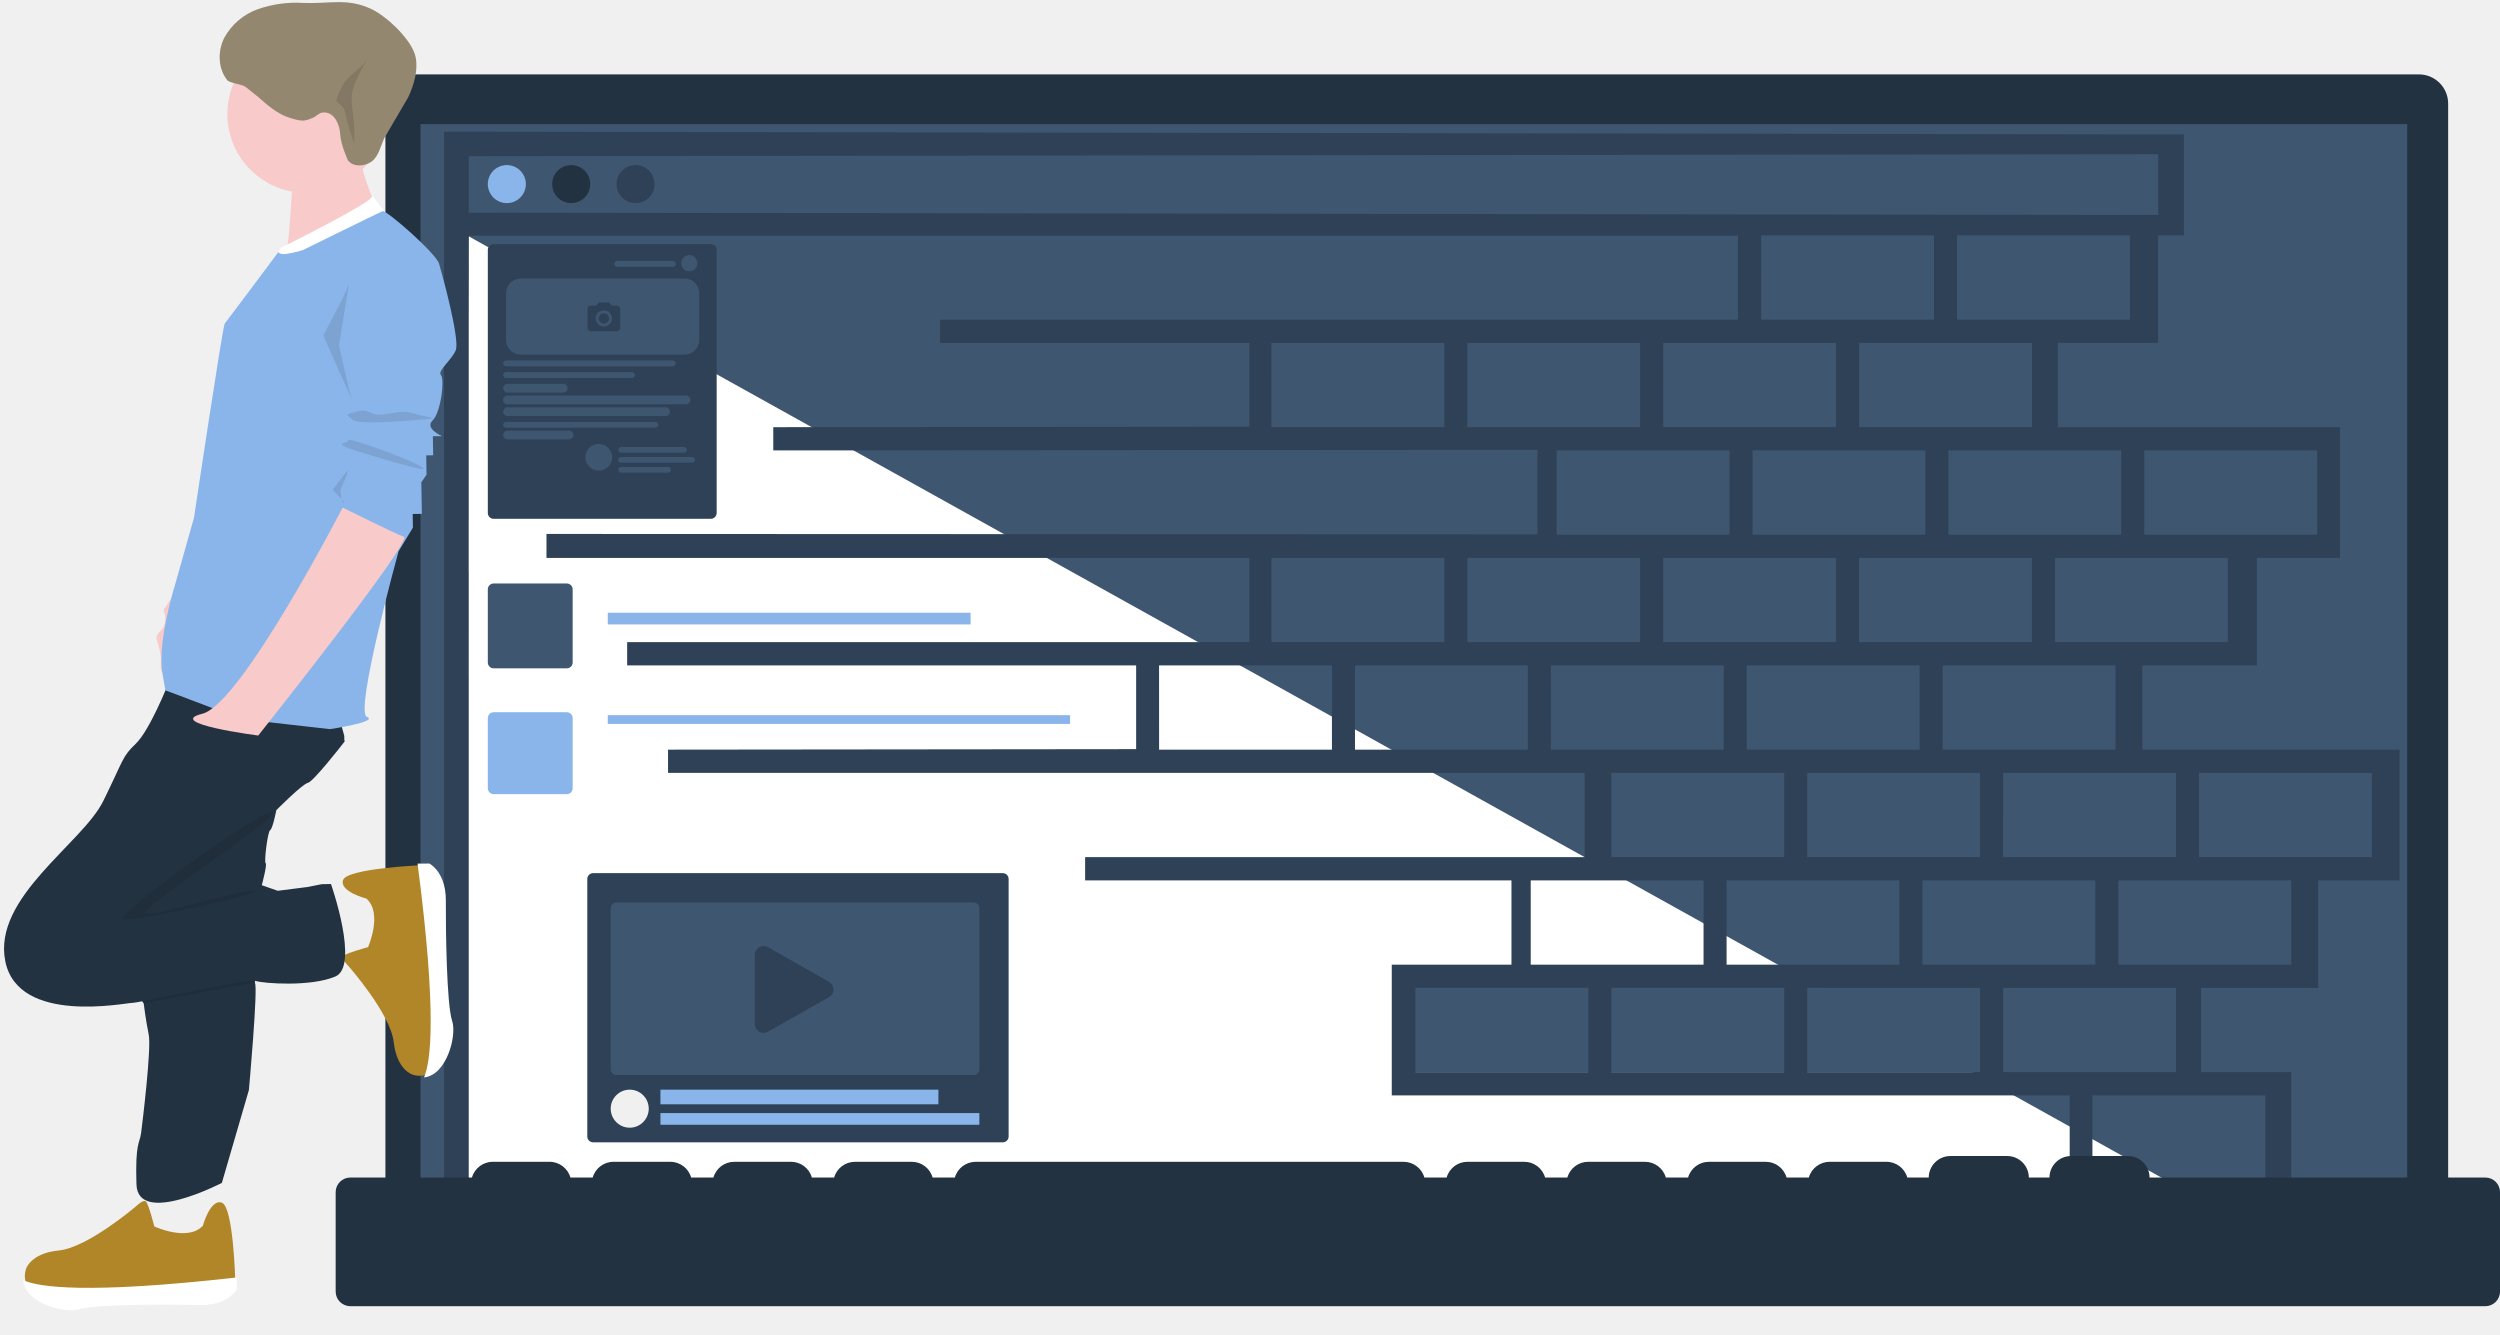
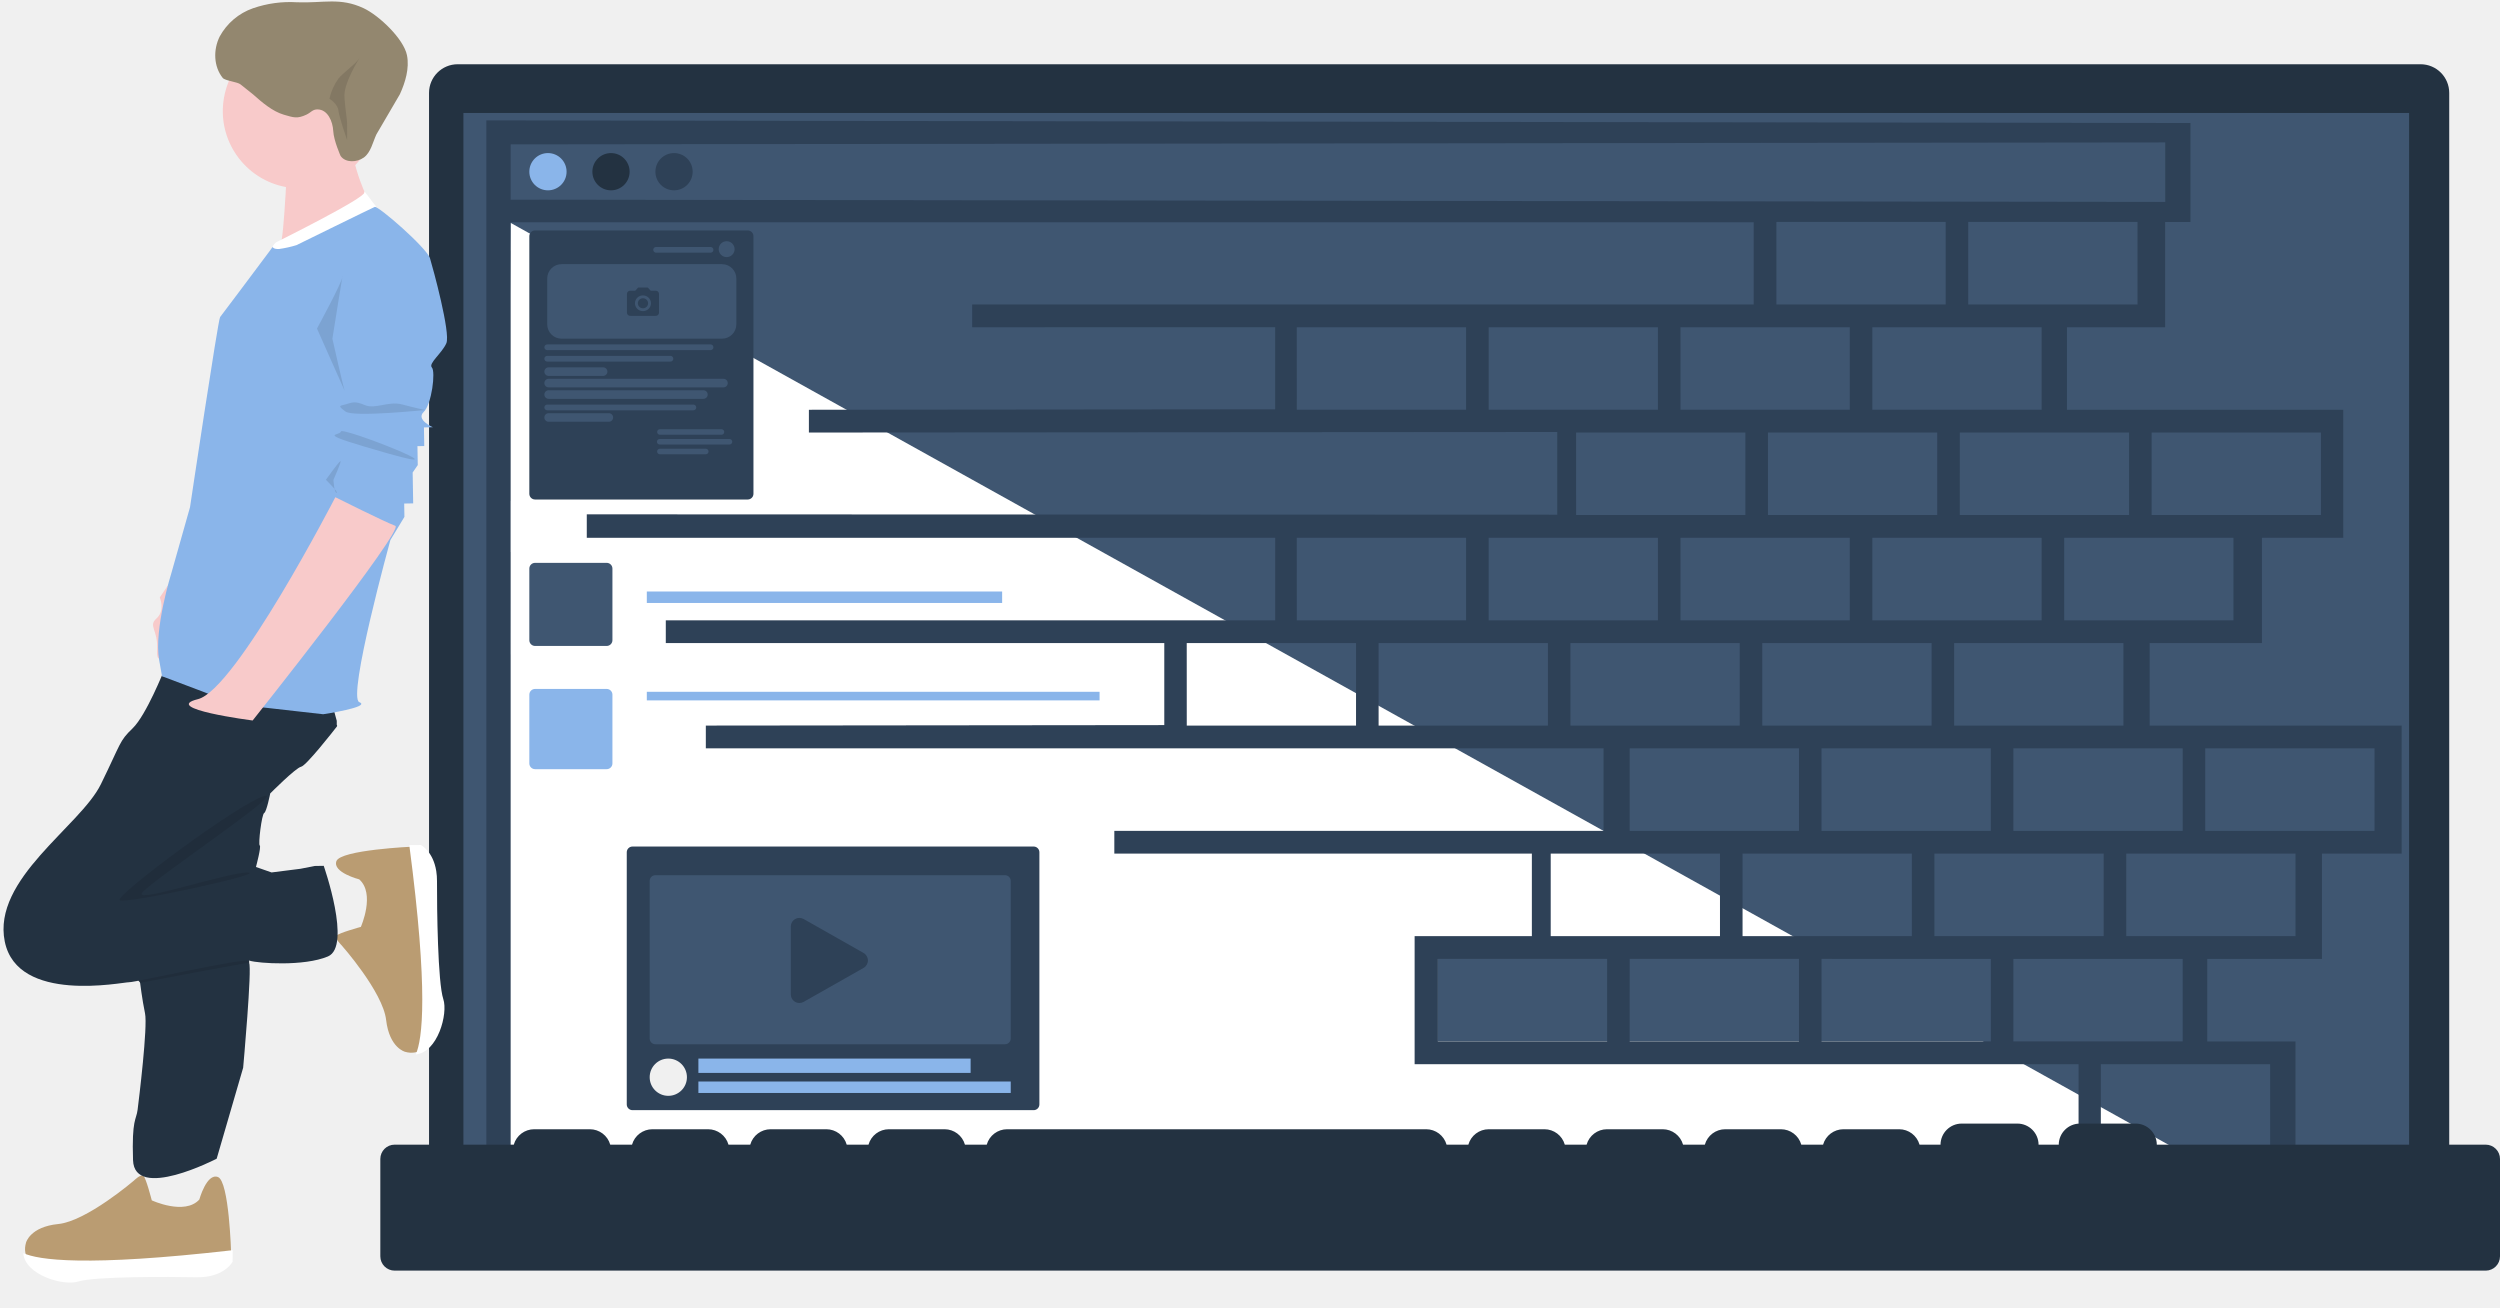
- <svg xmlns="http://www.w3.org/2000/svg" width="854.444" height="456.247" viewBox="0 0 854.444 456.247">
-   <g transform="translate(-33.809 -10.82)">
-     <g transform="translate(-789.467 532.287)">
-       <path d="M10,0H695a10,10,0,0,1,10,10V378H0V10A10,10,0,0,1,10,0Z" transform="translate(955 -496.046)" fill="#233241" />
-       <rect width="679" height="361" transform="translate(967 -479.046)" fill="#3f5671" />
-       <g transform="translate(452 70.804)">
-         <path d="M940.183,633.77V661.8h-8.525v34.377h-36.3v37.566h96.855v34.281H963.492v37.349h-40.8v38.565h89.089v36.488H982.413V917.1H943.337v36.983h30.778v37.478H351.461V633.77Z" transform="translate(175.989 -1176.285)" fill="#3f5671" />
-         <path d="M880.446,117.342l461.246,256.6H1203.865v29.05H1394.2l72.249,40.207H877.957Z" transform="translate(-349 -628.85)" fill="#fff" />
-         <path d="M0,366.264V.15l575.81.906H594.7v34.55h-8.836V72.347H551.6v28.8h96.419v44.686H619.646V182.57H580.46v28.785H668.4v44.686H640.586v36.741H600.552v28.8h30.8v44.686Zm563.419-7.956H622.5V329.523H563.42ZM8.461,150.787h.02V168.67l-.01,17.863h.01V358.309H555.649V329.523h-231.7V284.837h40.913v-28.8H219.15V248.1H389.883V219.3H76.594v-7.946l159.991-.169V182.57H62.624v-7.956H275.287V145.829H35.049v-8.195l338.672.129V108.9l-261.159.189v-7.946l162.716-.159V72.317l-105.739.03V64.4h272.74V35.716H8.461v9.827h.02v87.381h-.02ZM532.9,321.578h59.08v-28.8H532.9Zm-66.948,0h59.08v-28.8h-59.08Zm-66.958,0h59.08v-28.8H399Zm-66.948,0h59.08v-28.8h-59.08Zm240.238-36.741h59.07v-28.8h-59.07Zm-66.948,0h59.07v-28.8h-59.07Zm-66.948,0h59.07v-28.8h-59.07Zm-66.948,0h59.07v-28.8H371.44ZM599.851,248.1h59.08V219.3h-59.08Zm-66.948,0h59.08V219.3H532.9Zm-66.958,0h59.08V219.3h-59.08ZM399,248.1h59.08V219.3H399Zm113.233-36.741H571.3V182.57H512.23Zm-66.958,0h59.08V182.57H445.27Zm-66.948,0H437.4V182.57H378.32Zm-66.948,0h59.08V182.57h-59.08Zm-66.948,0H303.5V182.57H244.42Zm306.2-36.741H609.7V145.829H550.63Zm-66.948,0h59.07V145.829h-59.07Zm-66.948,0H475.8V145.829H416.73Zm-66.948,0h59.06V145.829h-59.06Zm-66.958,0H341.9V145.829H282.82ZM581.15,137.877h59.08V109.088H581.15Zm-66.948,0h59.07V109.088H514.2Zm-66.949,0h59.07V109.088h-59.07Zm-66.948,0h59.07V109.088H380.3Zm103.38-36.741h59.07V72.347h-59.07Zm-66.948,0H475.8V72.347H416.73Zm-66.948,0h59.06V72.347h-59.06Zm-66.958,0H341.9V72.347H282.82ZM517.145,64.4h59.08V35.6h-59.08Zm-66.948,0h59.08V35.6H450.2ZM585.9,28.607V7.847L8.481,8.524V27.671h-.02v.169H18.3v-.01Z" transform="translate(523 -547.414)" fill="#2e4157" />
+ <svg xmlns="http://www.w3.org/2000/svg" width="872.444" height="456.247" viewBox="0 0 872.444 456.247">
+   <g transform="translate(-782.066 -36.707)">
+     <path d="M10,0H695a10,10,0,0,1,10,10V378H0V10A10,10,0,0,1,10,0Z" transform="translate(931.79 59.128)" fill="#233241" />
+     <rect width="679" height="361" transform="translate(943.79 76.128)" fill="#3f5671" />
+     <path d="M940.183,633.77V661.8h-8.525v34.377h-36.3v37.566h96.855v34.281H963.492v37.349h-40.8v38.565h89.089v36.488H982.413V917.1H943.337v36.983h30.778v37.478H351.461V633.77Z" transform="translate(604.779 -550.307)" fill="#3f5671" />
+     <path d="M880.446,117.342l461.246,256.6H1203.865v29.05H1394.2l72.249,40.207H877.957Z" transform="translate(79.79 -2.872)" fill="#fff" />
+     <path d="M0,366.264V.15l575.81.906H594.7v34.55h-8.836V72.347H551.6v28.8h96.419v44.686H619.646V182.57H580.46v28.785H668.4v44.686H640.586v36.741H600.552v28.8h30.8v44.686Zm563.419-7.956H622.5V329.523H563.42ZM8.461,150.787h.02V168.67l-.01,17.863h.01V358.309H555.649V329.523h-231.7V284.837h40.913v-28.8H219.15V248.1H389.883V219.3H76.594v-7.946l159.991-.169V182.57H62.624v-7.956H275.287V145.829H35.049v-8.195l338.672.129V108.9l-261.159.189v-7.946l162.716-.159V72.317l-105.739.03V64.4h272.74V35.716H8.461v9.827h.02v87.381h-.02ZM532.9,321.578h59.08v-28.8H532.9Zm-66.948,0h59.08v-28.8h-59.08Zm-66.958,0h59.08v-28.8H399Zm-66.948,0h59.08v-28.8h-59.08Zm240.238-36.741h59.07v-28.8h-59.07Zm-66.948,0h59.07v-28.8h-59.07Zm-66.948,0h59.07v-28.8h-59.07Zm-66.948,0h59.07v-28.8H371.44ZM599.851,248.1h59.08V219.3h-59.08Zm-66.948,0h59.08V219.3H532.9Zm-66.958,0h59.08V219.3h-59.08ZM399,248.1h59.08V219.3H399Zm113.233-36.741H571.3V182.57H512.23Zm-66.958,0h59.08V182.57H445.27Zm-66.948,0H437.4V182.57H378.32Zm-66.948,0h59.08V182.57h-59.08Zm-66.948,0H303.5V182.57H244.42Zm306.2-36.741H609.7V145.829H550.63Zm-66.948,0h59.07V145.829h-59.07Zm-66.948,0H475.8V145.829H416.73Zm-66.948,0h59.06V145.829h-59.06Zm-66.958,0H341.9V145.829H282.82ZM581.15,137.877h59.08V109.088H581.15Zm-66.948,0h59.07V109.088H514.2Zm-66.949,0h59.07V109.088h-59.07Zm-66.948,0h59.07V109.088H380.3Zm103.38-36.741h59.07V72.347h-59.07Zm-66.948,0H475.8V72.347H416.73Zm-66.948,0h59.06V72.347h-59.06Zm-66.958,0H341.9V72.347H282.82ZM517.145,64.4h59.08V35.6h-59.08Zm-66.948,0h59.08V35.6H450.2ZM585.9,28.607V7.847L8.481,8.524V27.671h-.02v.169H18.3v-.01Z" transform="translate(951.79 78.564)" fill="#2e4157" />
+     <circle cx="6.5" cy="6.5" r="6.5" transform="translate(1010.79 90.128)" fill="#2e4157" />
+     <circle cx="6.5" cy="6.5" r="6.5" transform="translate(988.79 90.128)" fill="#233241" />
+     <circle cx="6.5" cy="6.5" r="6.5" transform="translate(966.79 90.128)" fill="#8ab5ea" />
+     <rect width="144" height="92" rx="2" transform="translate(1000.79 332.129)" fill="#2e4157" />
+     <path d="M1183.244,1342.575h-122a2,2,0,0,1-2-2v-55a2,2,0,0,1,2-2h122a2,2,0,0,1,2,2v55A2,2,0,0,1,1183.244,1342.575Zm-71.751-44.092a3.008,3.008,0,0,0-3,3v23.7a3.008,3.008,0,0,0,3,3,2.96,2.96,0,0,0,1.475-.394l20.915-11.852a3,3,0,0,0,0-5.22l-20.915-11.852a2.96,2.96,0,0,0-1.476-.382Z" transform="translate(-50.454 -941.446)" fill="#3f5671" />
+     <circle cx="6.5" cy="6.5" r="6.5" transform="translate(1008.79 406.129)" fill="#f0f0f0" />
+     <rect width="109" height="4" transform="translate(1025.79 414.129)" fill="#8ab5ea" />
+     <rect width="95" height="5" transform="translate(1025.79 406.129)" fill="#8ab5ea" />
+     <rect width="158" height="3" transform="translate(1007.79 278.129)" fill="#8ab5ea" />
+     <rect width="124" height="4" transform="translate(1007.79 243.129)" fill="#8ab5ea" />
+     <rect width="29" height="29" rx="2" transform="translate(966.79 233.129)" fill="#3f5671" />
+     <rect width="29" height="28" rx="2" transform="translate(966.79 277.129)" fill="#8ab5ea" />
+     <rect width="78.216" height="93.895" rx="2" transform="translate(966.79 117.129)" fill="#2e4157" />
+     <g transform="translate(972.034 120.881)">
+       <g transform="translate(28.109)">
+         <circle cx="4.568" cy="4.568" r="4.568" transform="translate(0 64.537)" fill="#3f5671" opacity="0" />
+         <rect width="23.413" height="1.928" rx="0.964" transform="translate(11.252 65.611)" fill="#3f5671" />
+         <rect width="26.278" height="1.928" rx="0.964" transform="translate(11.181 69.027)" fill="#3f5671" />
+         <rect width="17.959" height="1.928" rx="0.964" transform="translate(11.233 72.426)" fill="#3f5671" />
+         <circle cx="2.776" cy="2.776" r="2.776" transform="translate(32.732 0)" fill="#3f5671" />
      </g>
-       <g transform="translate(-1733 -2324.046)">
-         <circle cx="6.5" cy="6.5" r="6.5" transform="translate(2767 1859)" fill="#2e4157" />
-         <circle cx="6.5" cy="6.5" r="6.5" transform="translate(2745 1859)" fill="#233241" />
-         <circle cx="6.5" cy="6.5" r="6.5" transform="translate(2723 1859)" fill="#8ab5ea" />
-       </g>
-       <g transform="translate(-1737 -2331.855)">
-         <rect width="144" height="92" rx="2" transform="translate(2761 2108.81)" fill="#2e4157" />
-         <path d="M1183.244,1342.575h-122a2,2,0,0,1-2-2v-55a2,2,0,0,1,2-2h122a2,2,0,0,1,2,2v55A2,2,0,0,1,1183.244,1342.575Zm-71.751-44.092a3.008,3.008,0,0,0-3,3v23.7a3.008,3.008,0,0,0,3,3,2.96,2.96,0,0,0,1.475-.394l20.915-11.852a3,3,0,0,0,0-5.22l-20.915-11.852a2.96,2.96,0,0,0-1.476-.382Z" transform="translate(1709.756 835.235)" fill="#3f5671" />
-         <circle cx="6.5" cy="6.5" r="6.5" transform="translate(2769 2182.81)" fill="#f0f0f0" />
-         <rect width="109" height="4" transform="translate(2786 2190.81)" fill="#8ab5ea" />
-         <rect width="95" height="5" transform="translate(2786 2182.81)" fill="#8ab5ea" />
-         <rect width="158" height="3" transform="translate(2768 2054.81)" fill="#8ab5ea" />
-         <rect width="124" height="4" transform="translate(2768 2019.81)" fill="#8ab5ea" />
-         <rect width="29" height="29" rx="2" transform="translate(2727 2009.81)" fill="#3f5671" />
-         <rect width="29" height="28" rx="2" transform="translate(2727 2053.81)" fill="#8ab5ea" />
-         <g transform="translate(-2 3.81)">
-           <rect width="78.216" height="93.895" rx="2" transform="translate(2729 1890)" fill="#2e4157" />
-         </g>
-         <g transform="translate(2732.244 1897.562)">
-           <g transform="translate(28.109)">
-             <circle cx="4.568" cy="4.568" r="4.568" transform="translate(0 64.537)" fill="#3f5671" />
-             <rect width="23.413" height="1.928" rx="0.964" transform="translate(11.252 65.611)" fill="#3f5671" />
-             <rect width="26.278" height="1.928" rx="0.964" transform="translate(11.181 69.027)" fill="#3f5671" />
-             <rect width="17.959" height="1.928" rx="0.964" transform="translate(11.233 72.426)" fill="#3f5671" />
-             <circle cx="2.776" cy="2.776" r="2.776" transform="translate(32.732 0)" fill="#3f5671" />
-           </g>
-           <rect width="59" height="2" rx="1" transform="translate(0 36.013)" fill="#3f5671" />
-           <rect width="45" height="2" rx="1" transform="translate(0 40.013)" fill="#3f5671" />
-           <rect width="22" height="3" rx="1.5" transform="translate(0 44.013)" fill="#3f5671" />
-           <rect width="64" height="3" rx="1.5" transform="translate(0 48.013)" fill="#3f5671" />
-           <rect width="57" height="3" rx="1.5" transform="translate(0 52.013)" fill="#3f5671" />
-           <rect width="53" height="2" rx="1" transform="translate(0 57.013)" fill="#3f5671" />
-           <rect width="24" height="3" rx="1.5" transform="translate(0 60.013)" fill="#3f5671" />
-           <rect width="21" height="2" rx="1" transform="translate(38 2.013)" fill="#3f5671" />
-           <path d="M-508.745-185.58h-56a5,5,0,0,1-5-5v-16a5,5,0,0,1,5-5h56a5.005,5.005,0,0,1,5,5v16a5,5,0,0,1-5,5Zm-32.062-16.738a1.109,1.109,0,0,0-.787.318,1.109,1.109,0,0,0-.331.782v6.576a1.108,1.108,0,0,0,.331.782,1.108,1.108,0,0,0,.788.318h8.95a1.108,1.108,0,0,0,.788-.318,1.108,1.108,0,0,0,.331-.782v-6.576a1.109,1.109,0,0,0-.331-.782,1.109,1.109,0,0,0-.788-.318h-1.773l-1.024-1.1h-3.356l-1.023,1.1Zm4.475,7.124a2.772,2.772,0,0,1-2.8-2.741,2.772,2.772,0,0,1,2.8-2.74,2.772,2.772,0,0,1,2.8,2.74,2.772,2.772,0,0,1-2.8,2.741Zm0-4.494a1.774,1.774,0,0,0-1.79,1.753,1.774,1.774,0,0,0,1.79,1.754,1.774,1.774,0,0,0,1.79-1.754,1.774,1.774,0,0,0-1.791-1.752Z" transform="translate(570.745 219.593)" fill="#3f5671" />
-           <rect width="20" transform="translate(22 32.013)" fill="#3f5671" />
-         </g>
-       </g>
+       <rect width="59" height="2" rx="1" transform="translate(0 36.013)" fill="#3f5671" />
+       <rect width="45" height="2" rx="1" transform="translate(0 40.013)" fill="#3f5671" />
+       <rect width="22" height="3" rx="1.5" transform="translate(0 44.013)" fill="#3f5671" />
+       <rect width="64" height="3" rx="1.5" transform="translate(0 48.013)" fill="#3f5671" />
+       <rect width="57" height="3" rx="1.5" transform="translate(0 52.013)" fill="#3f5671" />
+       <rect width="53" height="2" rx="1" transform="translate(0 57.013)" fill="#3f5671" />
+       <rect width="24" height="3" rx="1.5" transform="translate(0 60.013)" fill="#3f5671" />
+       <rect width="21" height="2" rx="1" transform="translate(38 2.013)" fill="#3f5671" />
+       <path d="M-508.745-185.58h-56a5,5,0,0,1-5-5v-16a5,5,0,0,1,5-5h56a5.005,5.005,0,0,1,5,5v16a5,5,0,0,1-5,5Zm-32.062-16.738a1.109,1.109,0,0,0-.787.318,1.109,1.109,0,0,0-.331.782v6.576a1.108,1.108,0,0,0,.331.782,1.108,1.108,0,0,0,.788.318h8.95a1.108,1.108,0,0,0,.788-.318,1.108,1.108,0,0,0,.331-.782v-6.576a1.109,1.109,0,0,0-.331-.782,1.109,1.109,0,0,0-.788-.318h-1.773l-1.024-1.1h-3.356l-1.023,1.1Zm4.475,7.124a2.772,2.772,0,0,1-2.8-2.741,2.772,2.772,0,0,1,2.8-2.74,2.772,2.772,0,0,1,2.8,2.74,2.772,2.772,0,0,1-2.8,2.741Zm0-4.494a1.774,1.774,0,0,0-1.79,1.753,1.774,1.774,0,0,0,1.79,1.754,1.774,1.774,0,0,0,1.79-1.754,1.774,1.774,0,0,0-1.791-1.752Z" transform="translate(570.745 219.593)" fill="#3f5671" />
    </g>
-     <g transform="matrix(1, -0.017, 0.017, 1, -252.484, -168.328)">
-       <g transform="matrix(-0.208, 0.978, -0.978, -0.208, 366.164, 590.165)">
-         <path d="M28.495,5.61,26.32,25.236,0,14.315,11.606,0Z" transform="matrix(-0.358, -0.934, 0.934, -0.358, 10.212, 45.569)" fill="#f0f0f0" />
-         <path d="M63,11.767s4.154-8.751,7.763-6.6-.117,27.09-.117,27.09-3.075,4.439-11.174,3.81c-.515-.04-1.146-.115-1.806-.223-2.667-.437-6.582-1.048-11.021-1.686-11.018-1.583-25.052-3.288-29.233-2.566C11.576,32.6-3.742,25.18.845,16.044c0,0,2.323-5.176,12.2-4.422s28.6-10.315,28.6-10.315S44.426-.626,45.21.21s1.4,8.956,1.4,8.956S56.984,16.407,63,11.767Z" transform="matrix(-0.358, -0.934, 0.934, -0.358, 29.35, 80.535)" fill="#b18628" />
-         <path d="M58,18.806c-9.536-1.882-34.848-6.493-40.846-5.7C11.842,13.815-.737,7.648.034,0,4.763,3.27,20.52,8.556,72.168,11.713c-.423,2.4-.745,3.979-.745,3.979s-2.933,3.776-9.96,3.528A21.8,21.8,0,0,1,58,18.806Z" transform="matrix(-0.358, -0.934, 0.934, -0.358, 47.821, 74.266)" fill="#fff" />
-       </g>
-       <g transform="translate(391.572 473.065) rotate(11)">
-         <path d="M29.775,5.135,27.5,23.1,0,13.1,12.127,0Z" transform="matrix(-0.358, -0.934, 0.934, -0.358, 10.67, 47.597)" fill="#f0f0f0" />
-         <path d="M63,11.767s4.154-8.751,7.763-6.6-.117,27.09-.117,27.09-3.075,4.439-11.174,3.81c-.515-.04-1.146-.115-1.806-.223-2.667-.437-6.582-1.048-11.021-1.686-11.018-1.583-25.052-3.288-29.233-2.566C11.576,32.6-3.742,25.18.845,16.044c0,0,2.323-5.176,12.2-4.422s28.6-10.315,28.6-10.315S44.426-.626,45.21.21s1.4,8.956,1.4,8.956S56.984,16.407,63,11.767Z" transform="matrix(-0.358, -0.934, 0.934, -0.358, 26.743, 80.535)" fill="#b18628" />
-         <path d="M58,18.806c-9.536-1.882-34.848-6.493-40.846-5.7C11.842,13.815-.737,7.648.034,0,4.763,3.27,20.52,8.556,72.168,11.713c-.423,2.4-.745,3.979-.745,3.979s-2.933,3.776-9.96,3.528A21.8,21.8,0,0,1,58,18.806Z" transform="matrix(-0.358, -0.934, 0.934, -0.358, 45.214, 74.266)" fill="#fff" />
-       </g>
-       <g transform="translate(355.55 193.136)">
-         <g transform="translate(0 0)">
-           <ellipse cx="26.932" cy="26.932" rx="26.932" ry="26.932" transform="translate(10.278 0) rotate(11)" fill="#f8caca" />
-           <path d="M0,9.04S4.433,41.182,3.325,43.191s26.6-22.1,26.6-22.1S19.948,7.031,22.165,0Z" transform="translate(28.848 35.161) rotate(11)" fill="#f8caca" />
-         </g>
-       </g>
-       <path d="M350.357,629.662l-6.095,8.724s1.892,4.566-1.23,7.274.5,3.848,0,11.013,3.783-.6,4.627-1.181-2.351-9.915,0-12.615S350.357,629.662,350.357,629.662Z" transform="translate(-8.79 -245.079)" fill="#f8caca" />
-       <path d="M491.649,267.126c-.629-1.842,3.4,4.556,4.078,4.915s-35.136,19.019-35.136,19.019A10.835,10.835,0,0,0,459.3,287.3c-.973-1.477,1.293-3.291,1.293-3.291S492.278,268.968,491.649,267.126Z" transform="translate(-82.537 -13.92)" fill="#fff" />
-       <path d="M321.99,994.978s.689,6.518,1.59,11.158-2.638,29.935-3.165,33.581-2.108,3.1-1.892,17.534,29.191,0,29.191,0l9.775-31.584s3.76-34.955,2.689-36.539S321.99,994.978,321.99,994.978Z" transform="translate(4.387 -467.829)" fill="#233241" />
-       <path d="M325.113,989.47c-.319.8.981,2.082.981,2.082s37.319-6.492,37.9-6.278-.216-2.338-.216-2.338S325.432,988.673,325.113,989.47Z" transform="translate(0.411 -463.942)" fill="#202d3b" />
-       <path d="M324.629,748.618a.512.512,0,0,1-.012.676c-1.138,1.437-10.878,13.432-12.66,13.758-1.914.351-10.947,9.145-10.947,9.145s-1.375,6.408-2.229,6.793-2.329,10.947-1.735,11.3-1.446,7.473-1.446,7.473l5.41,2,10.116-1.109,4.969-.892h3.151s9.375,28.243.939,31.637-24.378,2-27.315,1.028-39.817,6.858-42.182,6.789-39.109,6.954-43.168-14.939,27.014-39.747,34.443-54.264,6.626-14.894,11.438-19.364,11.354-20.159,11.354-20.159L323.729,743.6l.924,3.65Z" transform="translate(71.874 -309.826)" fill="#233241" />
-       <path d="M355.482,868.428c6.263.472-43.168,10.394-44.988,8.878s41.932-32.972,50.894-35.447-41.587,29.925-43.181,33.2S349.218,867.956,355.482,868.428Z" transform="translate(9.275 -378.624)" fill="#202d3b" />
-       <path d="M526.1,281.258c1.213-.488,17.969,14.634,19,18.272s6.772,26.211,5.194,29.7-6.5,6.955-5.194,8.387-.244,12.8-3.125,15.462,3.125,5.389,3.125,5.389h-3.125v6.5h-2.379v6.606l-1.826,2.559V384.91h-3.137v4.656l-5.033,7.995S513.538,452.2,517.8,453.947s-12.684,3.993-12.684,3.993l-30.61-3.993-11.423-4.682-13.174-5.231a2.911,2.911,0,0,1-.682-.22c-.12.021-.125-.195-1.013-5.764-1.717-10.772,4.811-30.348,4.811-30.348l6.867-22.793s10.9-65.293,11.618-66.139c.549-.643,12.127-15.575,17.7-22.771,1.694-2.186,1.012-1.417,1.012-1.417s.252.889,2.342.775a38.387,38.387,0,0,0,6.018-1.233S524.883,281.746,526.1,281.258Z" transform="translate(-113.447 -22.932)" fill="#8ab5ea" />
-       <path d="M529.441,519.686c27.358,8.283-16.324-9.849-16.628-8.034S502.083,511.4,529.441,519.686Z" transform="translate(-113.227 -175.202)" fill="#7ca3d2" />
-       <path d="M512.422,484.591c2.739,2.108,27.73-.072,27.73-.072s-3.268-.744-7.991-2.085-9.38,1.649-13.018,0-4.489-.868-6.677-.344S509.683,482.483,512.422,484.591Z" transform="translate(-111.093 -155.072)" fill="#7ca3d2" />
-       <path d="M377.744,648.032c-13.306,3.046,18.952,7.779,18.952,7.779s54.251-65.842,50.926-67.079S426.872,578.4,426.872,578.4,391.05,644.987,377.744,648.032Z" transform="translate(-29.568 -219.027)" fill="#f8caca" />
-       <path d="M572.856,45.76c.221-2.116-3.962,21.742-3.962,21.742s3.488,16.915,3.962,18.165-9.282-21.8-9.282-21.8S572.634,47.876,572.856,45.76Z" transform="translate(-171.903 236.557)" fill="#7ca3d2" />
-       <g transform="matrix(0.998, 0.07, -0.07, 0.998, 358.211, 181.926)">
-         <path d="M40.719,45.283c-.123-3.407-1.8-7.512-5.292-7.65-1.819-.073-2.331,1.03-4,1.776-3.261,1.447-4.472.9-7.86-.137-3.981-1.241-7.608-4.507-10.638-7.3L8.627,28.42c-.995-.866-5.32-1.333-6.152-2.35C-.642,22.036-.7,16.181,1.667,11.61A21.162,21.162,0,0,1,13.457,1.95,39.5,39.5,0,0,1,28.917.131c9.168.5,15.025-1.528,23.19,2.495C57.44,5.259,65.9,13.571,66.917,19.34c.789,4.49-.734,9.371-2.74,13.529L55.733,46.75c-1.288,2.671-2.051,6.283-4.536,7.974s-6.4,1.739-8.056-.694C43.137,54.032,40.842,48.69,40.719,45.283Z" transform="matrix(0.998, -0.07, 0.07, 0.998, 0, 4.68)" fill="#93876f" />
-       </g>
-       <path d="M399.137,346.894c.774-.487-2.484,6.429-2.484,6.429s.142,4.55,1.02,4.565-3.656-4.611-3.656-4.611S398.363,347.382,399.137,346.894Z" fill="#7ca3d2" />
-       <path d="M922.894-315.224c-.917,1.3-5.215,4.488-6.734,6.366a19.107,19.107,0,0,0-3.125,7.031s2.878,1.759,3.125,4.077,3.03,10.352,3.03,10.352.074-2.31,0-5.956c-.042-2.01-1.2-8.361-.854-10.773C919.183-309.994,925.513-318.932,922.894-315.224Z" transform="translate(-520.691 506.432) rotate(1)" fill="#837863" />
-     </g>
-     <g transform="translate(-789.467 532.287)">
-       <path d="M5,51.316a5,5,0,0,1-5-5V12.351a5,5,0,0,1,5-5H46.575A7.4,7.4,0,0,1,53.7,1.974H73.112a7.4,7.4,0,0,1,7.121,5.378h7.606A7.4,7.4,0,0,1,94.96,1.974h19.415A7.4,7.4,0,0,1,121.5,7.351h7.6a7.4,7.4,0,0,1,7.121-5.378h19.416a7.4,7.4,0,0,1,7.121,5.378h7.606a7.4,7.4,0,0,1,7.121-5.378H196.9a7.4,7.4,0,0,1,7.121,5.378h7.606a7.4,7.4,0,0,1,7.121-5.378H364.973a7.4,7.4,0,0,1,7.121,5.378H379.7a7.4,7.4,0,0,1,7.121-5.378h19.415a7.4,7.4,0,0,1,7.121,5.378h7.606a7.405,7.405,0,0,1,7.121-5.378H447.5a7.4,7.4,0,0,1,7.121,5.378h7.606a7.4,7.4,0,0,1,7.121-5.378h19.415a7.4,7.4,0,0,1,7.121,5.378h7.606a7.4,7.4,0,0,1,7.121-5.378h19.415a7.4,7.4,0,0,1,7.121,5.377h7.326a7.4,7.4,0,0,1,7.4-7.35H571.29a7.4,7.4,0,0,1,7.4,7.351h7.045A7.4,7.4,0,0,1,593.138,0h19.415a7.4,7.4,0,0,1,7.4,7.351H734.72a5,5,0,0,1,5,5V46.317a5,5,0,0,1-5,5Z" transform="translate(938 -126.362)" fill="#233241" />
+     <rect width="20" transform="translate(994.034 152.894)" fill="#3f5671" />
+     <path d="M5,51.316a5,5,0,0,1-5-5V12.351a5,5,0,0,1,5-5H46.575A7.4,7.4,0,0,1,53.7,1.974H73.112a7.4,7.4,0,0,1,7.121,5.378h7.606A7.4,7.4,0,0,1,94.96,1.974h19.415A7.4,7.4,0,0,1,121.5,7.351h7.6a7.4,7.4,0,0,1,7.121-5.378h19.416a7.4,7.4,0,0,1,7.121,5.378h7.606a7.4,7.4,0,0,1,7.121-5.378H196.9a7.4,7.4,0,0,1,7.121,5.378h7.606a7.4,7.4,0,0,1,7.121-5.378H364.973a7.4,7.4,0,0,1,7.121,5.378H379.7a7.4,7.4,0,0,1,7.121-5.378h19.415a7.4,7.4,0,0,1,7.121,5.378h7.606a7.405,7.405,0,0,1,7.121-5.378H447.5a7.4,7.4,0,0,1,7.121,5.378h7.606a7.4,7.4,0,0,1,7.121-5.378h19.415a7.4,7.4,0,0,1,7.121,5.378h7.606a7.4,7.4,0,0,1,7.121-5.378h19.415a7.4,7.4,0,0,1,7.121,5.377h7.326a7.4,7.4,0,0,1,7.4-7.35H571.29a7.4,7.4,0,0,1,7.4,7.351h7.045A7.4,7.4,0,0,1,593.138,0h19.415a7.4,7.4,0,0,1,7.4,7.351H734.72a5,5,0,0,1,5,5V46.317a5,5,0,0,1-5,5Z" transform="translate(914.79 428.812)" fill="#233241" />
+     <g transform="translate(-18 3)">
+       <path d="M28.495,5.61,26.32,25.236,0,14.315,11.606,0Z" transform="matrix(0.985, -0.174, 0.174, 0.985, 843.502, 439.572)" fill="#f0f0f0" />
+       <path d="M63,11.767s4.154-8.751,7.763-6.6-.117,27.09-.117,27.09-3.075,4.439-11.174,3.81c-.515-.04-1.146-.115-1.806-.223-2.667-.437-6.582-1.048-11.021-1.686-11.018-1.583-25.052-3.288-29.233-2.566C11.576,32.6-3.742,25.18.845,16.044c0,0,2.323-5.176,12.2-4.422s28.6-10.315,28.6-10.315S44.426-.626,45.21.21s1.4,8.956,1.4,8.956S56.984,16.407,63,11.767Z" transform="matrix(0.985, -0.174, 0.174, 0.985, 805.527, 451.686)" fill="#ba9c72" />
+       <path d="M58,18.806c-9.536-1.882-34.848-6.493-40.846-5.7C11.842,13.815-.737,7.648.034,0,4.763,3.27,20.52,8.556,72.168,11.713c-.423,2.4-.745,3.979-.745,3.979s-2.933,3.776-9.96,3.528A21.8,21.8,0,0,1,58,18.806Z" transform="matrix(0.985, -0.174, 0.174, 0.985, 808.156, 471.014)" fill="#fff" />
+       <path d="M29.775,5.135,27.5,23.1,0,13.1,12.127,0Z" transform="translate(915.786 369.444) rotate(-101)" fill="#f0f0f0" />
+       <path d="M63,11.767s4.154-8.751,7.763-6.6-.117,27.09-.117,27.09-3.075,4.439-11.174,3.81c-.515-.04-1.146-.115-1.806-.223-2.667-.437-6.582-1.048-11.021-1.686-11.018-1.583-25.052-3.288-29.233-2.566C11.576,32.6-3.742,25.18.845,16.044c0,0,2.323-5.176,12.2-4.422s28.6-10.315,28.6-10.315S44.426-.626,45.21.21s1.4,8.956,1.4,8.956S56.984,16.407,63,11.767Z" transform="translate(925.895 404.672) rotate(-101)" fill="#ba9c72" />
+       <path d="M58,18.806c-9.536-1.882-34.848-6.493-40.846-5.7C11.842,13.815-.737,7.648.034,0,4.763,3.27,20.52,8.556,72.168,11.713c-.423,2.4-.745,3.979-.745,3.979s-2.933,3.776-9.96,3.528A21.8,21.8,0,0,1,58,18.806Z" transform="translate(945.174 401.706) rotate(-101)" fill="#fff" />
+       <ellipse cx="26.932" cy="26.932" rx="26.932" ry="26.932" transform="matrix(0.985, 0.174, -0.174, 0.985, 882.917, 41.28)" fill="#f8caca" />
+       <path d="M0,9.04S4.433,41.182,3.325,43.191s26.6-22.1,26.6-22.1S19.948,7.031,22.165,0Z" transform="matrix(0.985, 0.174, -0.174, 0.985, 902.098, 76.111)" fill="#f8caca" />
+       <path d="M350.357,629.662l-6.095,8.724s1.892,4.566-1.23,7.274.5,3.848,0,11.013,3.783-.6,4.627-1.181-2.351-9.915,0-12.615S350.357,629.662,350.357,629.662Z" transform="matrix(1, -0.017, 0.017, 1, 500.708, -390.33)" fill="#f8caca" />
+       <path d="M491.649,267.126c-.629-1.842,3.4,4.556,4.078,4.915s-35.136,19.019-35.136,19.019A10.835,10.835,0,0,0,459.3,287.3c-.973-1.477,1.293-3.291,1.293-3.291S492.278,268.968,491.649,267.126Z" transform="matrix(1, -0.017, 0.017, 1, 431.006, -157.919)" fill="#fff" />
+       <path d="M321.99,994.978s.689,6.518,1.59,11.158-2.638,29.935-3.165,33.581-2.108,3.1-1.892,17.534,29.191,0,29.191,0l9.775-31.584s3.76-34.955,2.689-36.539S321.99,994.978,321.99,994.978Z" transform="matrix(1, -0.017, 0.017, 1, 509.995, -613.276)" fill="#233241" />
+       <path d="M325.113,989.47c-.319.8.981,2.082.981,2.082s37.319-6.492,37.9-6.278-.216-2.338-.216-2.338S325.432,988.673,325.113,989.47Z" transform="matrix(1, -0.017, 0.017, 1, 506.088, -609.321)" fill="#202d3b" />
+       <path d="M324.629,748.618a.512.512,0,0,1-.012.676c-1.138,1.437-10.878,13.432-12.66,13.758-1.914.351-10.947,9.145-10.947,9.145s-1.375,6.408-2.229,6.793-2.329,10.947-1.735,11.3-1.446,7.473-1.446,7.473l5.41,2,10.116-1.109,4.969-.892h3.151s9.375,28.243.939,31.637-24.378,2-27.315,1.028-39.817,6.858-42.182,6.789-39.109,6.954-43.168-14.939,27.014-39.747,34.443-54.264,6.626-14.894,11.438-19.364,11.354-20.159,11.354-20.159L323.729,743.6l.924,3.65Z" transform="matrix(1, -0.017, 0.017, 1, 580.229, -456.475)" fill="#233241" />
+       <path d="M355.482,868.428c6.263.472-43.168,10.394-44.988,8.878s41.932-32.972,50.894-35.447-41.587,29.925-43.181,33.2S349.218,867.956,355.482,868.428Z" transform="matrix(1, -0.017, 0.017, 1, 516.439, -524.17)" fill="#202d3b" />
+       <path d="M526.1,281.258c1.213-.488,17.969,14.634,19,18.272s6.772,26.211,5.194,29.7-6.5,6.955-5.194,8.387-.244,12.8-3.125,15.462,3.125,5.389,3.125,5.389h-3.125v6.5h-2.379v6.606l-1.826,2.559V384.91h-3.137v4.656l-5.033,7.995S513.538,452.2,517.8,453.947s-12.684,3.993-12.684,3.993l-30.61-3.993-11.423-4.682-13.174-5.231a2.911,2.911,0,0,1-.682-.22c-.12.021-.125-.195-1.013-5.764-1.717-10.772,4.811-30.348,4.811-30.348l6.867-22.793s10.9-65.293,11.618-66.139c.549-.643,12.127-15.575,17.7-22.771,1.694-2.186,1.012-1.417,1.012-1.417s.252.889,2.342.775a38.387,38.387,0,0,0,6.018-1.233S524.883,281.746,526.1,281.258Z" transform="matrix(1, -0.017, 0.017, 1, 399.944, -166.391)" fill="#8ab5ea" />
+       <path d="M529.441,519.686c27.358,8.283-16.324-9.849-16.628-8.034S502.083,511.4,529.441,519.686Z" transform="matrix(1, -0.017, 0.017, 1, 397.506, -318.641)" fill="#7ca3d2" />
+       <path d="M512.422,484.591c2.739,2.108,27.73-.072,27.73-.072s-3.268-.744-7.991-2.085-9.38,1.649-13.018,0-4.489-.868-6.677-.344S509.683,482.483,512.422,484.591Z" transform="matrix(1, -0.017, 0.017, 1, 399.991, -298.551)" fill="#7ca3d2" />
+       <path d="M377.744,648.032c-13.306,3.046,18.952,7.779,18.952,7.779s54.251-65.842,50.926-67.079S426.872,578.4,426.872,578.4,391.05,644.987,377.744,648.032Z" transform="matrix(1, -0.017, 0.017, 1, 480.388, -363.919)" fill="#f8caca" />
+       <path d="M572.856,45.76c.221-2.116-3.962,21.742-3.962,21.742s3.488,16.915,3.962,18.165-9.282-21.8-9.282-21.8S572.634,47.876,572.856,45.76Z" transform="matrix(1, -0.017, 0.017, 1, 346.026, 94.079)" fill="#7ca3d2" />
+       <path d="M40.719,45.283c-.123-3.407-1.8-7.512-5.292-7.65-1.819-.073-2.331,1.03-4,1.776-3.261,1.447-4.472.9-7.86-.137-3.981-1.241-7.608-4.507-10.638-7.3L8.627,28.42c-.995-.866-5.32-1.333-6.152-2.35C-.642,22.036-.7,16.181,1.667,11.61A21.162,21.162,0,0,1,13.457,1.95,39.5,39.5,0,0,1,28.917.131c9.168.5,15.025-1.528,23.19,2.495C57.44,5.259,65.9,13.571,66.917,19.34c.789,4.49-.734,9.371-2.74,13.529L55.733,46.75c-1.288,2.671-2.051,6.283-4.536,7.974s-6.4,1.739-8.056-.694C43.137,54.032,40.842,48.69,40.719,45.283Z" transform="translate(874.86 34.878) rotate(-1)" fill="#93876f" />
+       <path d="M399.137,346.894c.774-.487-2.484,6.429-2.484,6.429s.142,4.55,1.02,4.565-3.656-4.611-3.656-4.611S398.363,347.382,399.137,346.894Z" transform="matrix(1, -0.017, 0.017, 1, 513.774, -145.442)" fill="#7ca3d2" />
+       <path d="M922.894-315.224c-.917,1.3-5.215,4.488-6.734,6.366a19.107,19.107,0,0,0-3.125,7.031s2.878,1.759,3.125,4.077,3.03,10.352,3.03,10.352.074-2.31,0-5.956c-.042-2.01-1.2-8.361-.854-10.773C919.183-309.994,925.513-318.932,922.894-315.224Z" transform="translate(2 370)" fill="#837863" />
    </g>
  </g>
</svg>
